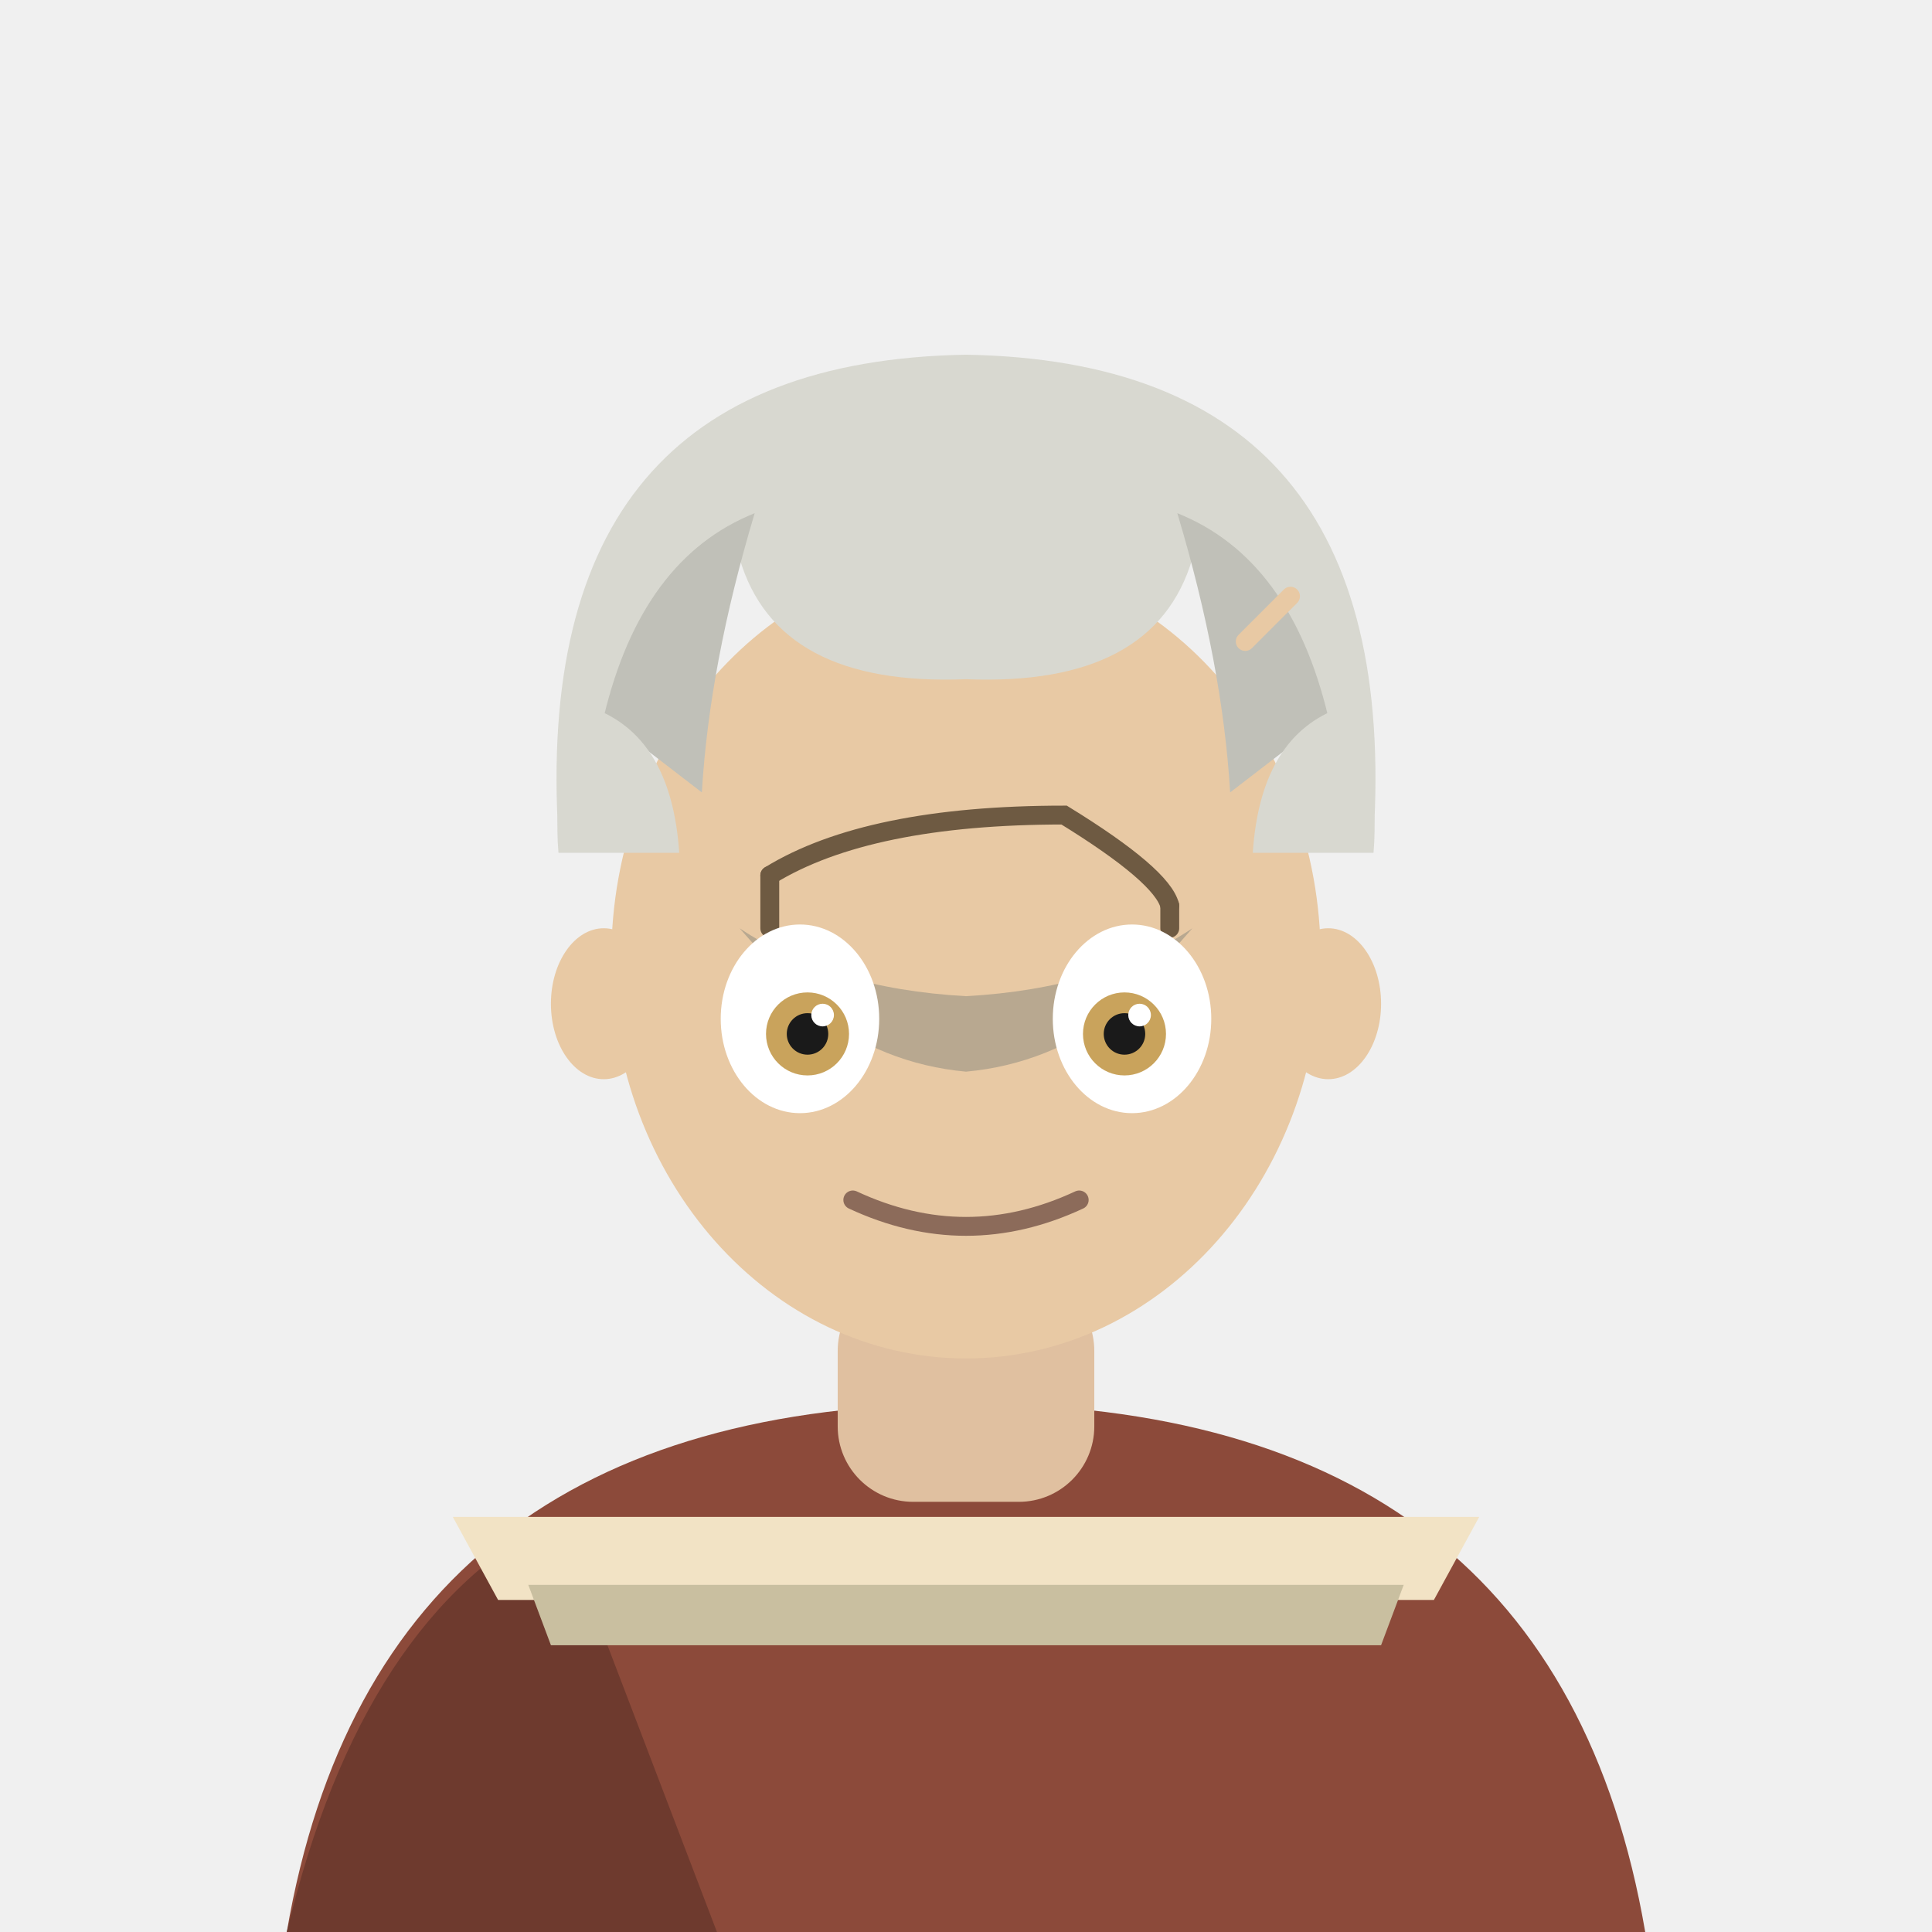
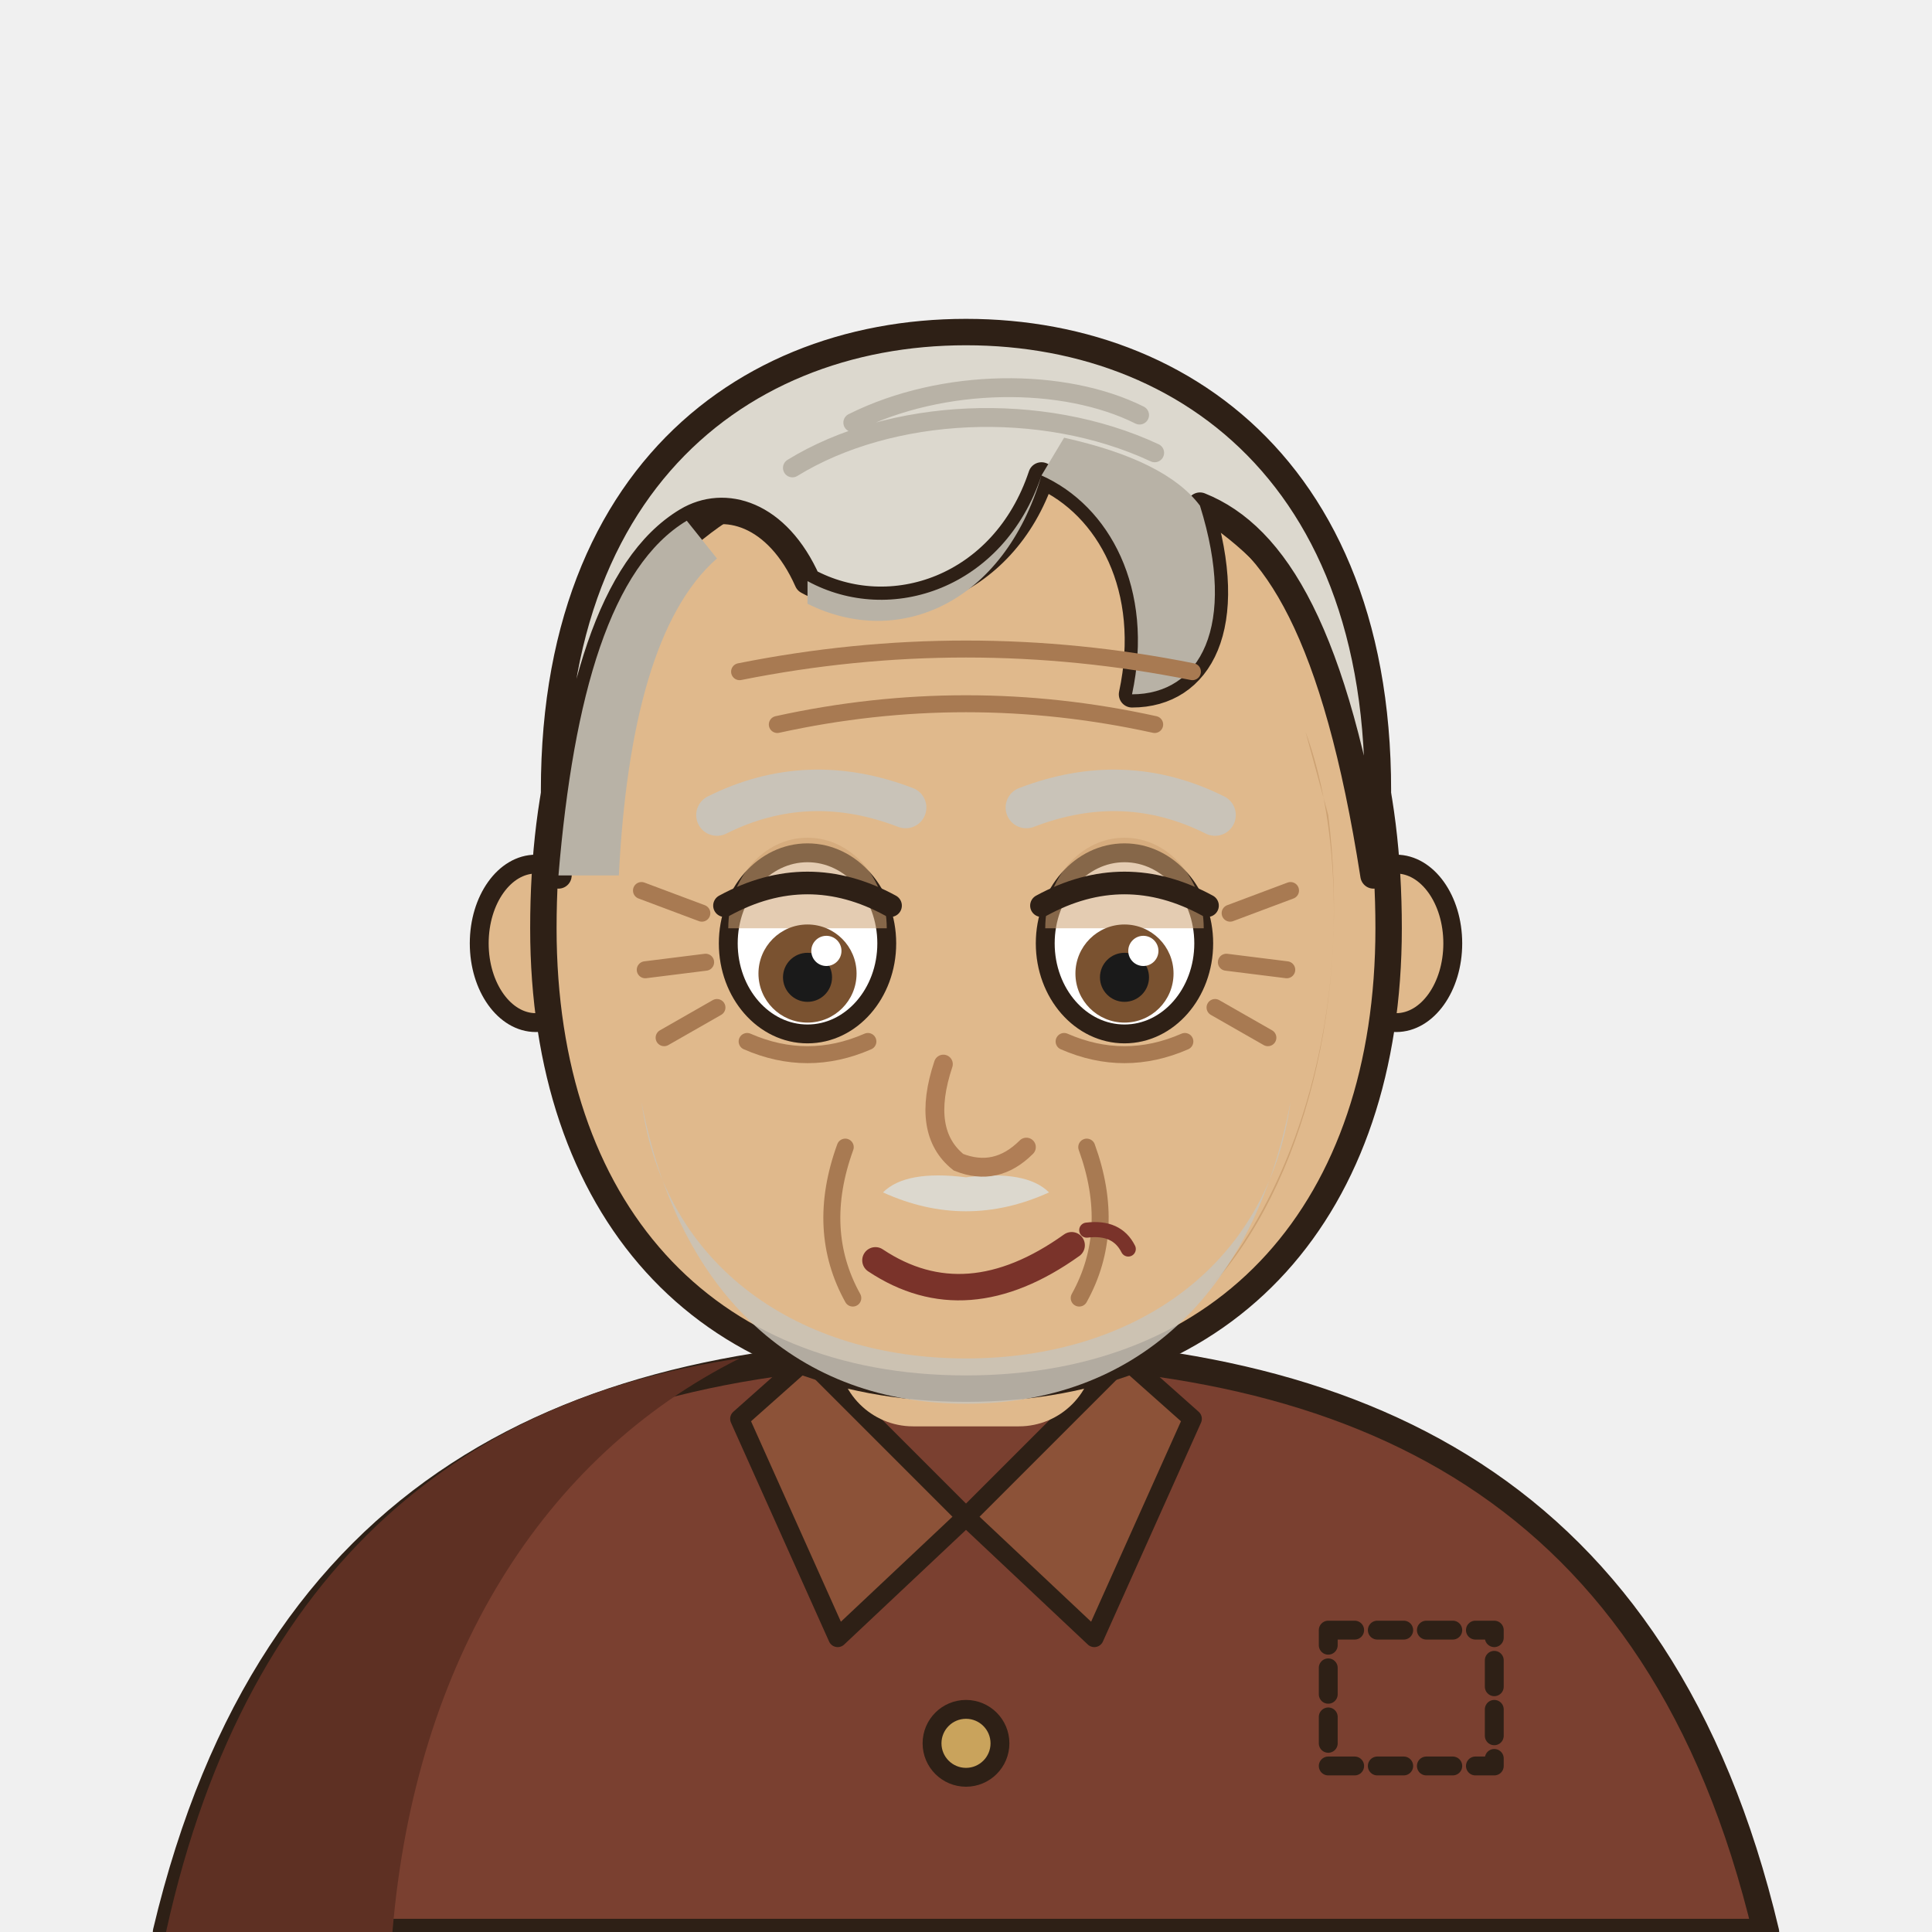
<svg xmlns="http://www.w3.org/2000/svg" width="512" height="512" viewBox="0 0 512 512">
-   <path d="M76 512 Q100 372 256 372 Q412 372 436 512 Z" fill="#8C4A3A" />
-   <path d="M76 512 Q96 428 148 402 L190 512 Z" fill="#6E3A2E" />
-   <path d="M120 402 L392 402 L380 424 L132 424 Z" fill="#F2E3C5" />
-   <path d="M140 420 L372 420 L366 436 L146 436 Z" fill="#C9BFA0" />
-   <rect x="222" y="338" width="68" height="60" rx="20" fill="#E0C0A0" />
-   <ellipse cx="256" cy="254" rx="94" ry="106" fill="#E8C9A4" />
-   <ellipse cx="160" cy="266" rx="14" ry="20" fill="#E8C9A4" />
-   <ellipse cx="352" cy="266" rx="14" ry="20" fill="#E8C9A4" />
-   <path d="M148 222 Q140 96 256 94 Q372 96 364 222 Q340 150 316 148 Q306 182 256 180 Q206 182 196 148 Q174 150 148 222 Z" fill="#D8D8D0" />
-   <path d="M160 190 Q170 148 200 136 Q188 176 186 210 Z" fill="#C0C0B8" />
-   <path d="M352 190 Q342 148 312 136 Q324 176 326 210 Z" fill="#C0C0B8" />
-   <path d="M148 226 Q146 202 158 188 Q178 196 180 226 Z" fill="#D8D8D0" />
-   <path d="M364 226 Q366 202 354 188 Q334 196 332 226 Z" fill="#D8D8D0" />
-   <path d="M196 246 Q210 262 216 268 Q234 282 256 284 Q278 282 296 268 Q302 262 316 246 Q292 262 256 264 Q220 262 196 246 Z" fill="#B8A890" />
-   <path d="M204 232 Q230 216 282 216 Q308 232 310 240" stroke="#6E5A42" stroke-width="5" fill="none" stroke-linecap="round" />
-   <path d="M204 232 L204 246" stroke="#6E5A42" stroke-width="5" stroke-linecap="round" />
-   <path d="M310 240 L310 246" stroke="#6E5A42" stroke-width="5" stroke-linecap="round" />
-   <ellipse cx="212" cy="270" rx="21" ry="25" fill="#FFFFFF" />
-   <ellipse cx="300" cy="270" rx="21" ry="25" fill="#FFFFFF" />
-   <circle cx="214" cy="274" r="11" fill="#C9A35C" />
-   <circle cx="298" cy="274" r="11" fill="#C9A35C" />
-   <circle cx="214" cy="274" r="5.5" fill="#1A1A1A" />
-   <circle cx="298" cy="274" r="5.5" fill="#1A1A1A" />
-   <circle cx="218" cy="269" r="3" fill="#FFFFFF" />
-   <circle cx="302" cy="269" r="3" fill="#FFFFFF" />
-   <path d="M226 318 Q256 332 286 318" stroke="#8C6B5A" stroke-width="5" fill="none" stroke-linecap="round" />
-   <line x1="330" y1="170" x2="342" y2="158" stroke="#E8C9A4" stroke-width="5" stroke-linecap="round" />
+   <defs>
+     <style>
+       .ol{stroke:#2E2016;stroke-width:7;stroke-linecap:round;stroke-linejoin:round}
+       .olt{stroke:#2E2016;stroke-width:5;stroke-linecap:round;stroke-linejoin:round}
+       .wr{stroke:#A87A52;stroke-width:4.5;fill:none;stroke-linecap:round}
+     </style>
+   </defs>
+   <path d="M44 512 C 72 394 152 358 256 358 C 360 358 440 394 468 512 Z" fill="#7A4030" class="ol" />
+   <path d="M44 512 C 66 412 126 370 196 360 C 144 386 110 440 104 512 Z" fill="#5E3023" />
+   <path d="M214 360 L256 402 L222 434 L196 376 Z" fill="#8C5238" class="olt" />
+   <path d="M298 360 L256 402 L290 434 L316 376 Z" fill="#8C5238" class="olt" />
+   <circle cx="256" cy="462" r="9" fill="#C9A35C" class="olt" />
+   <path d="M352 432 h44 v36 h-44 Z" fill="none" class="olt" stroke-dasharray="7 6" />
+   <rect x="222" y="312" width="68" height="66" rx="20" fill="#E0B98C" />
+   <path d="M222 318 h68 v12 c-22 16 -46 16 -68 0 Z" fill="#C79A6E" />
+   <ellipse cx="142" cy="250" rx="15" ry="21" fill="#E0B98C" class="olt" />
+   <ellipse cx="370" cy="250" rx="15" ry="21" fill="#E0B98C" class="olt" />
+   <path d="M256 118 C 334 118 368 170 368 246 C 368 320 326 368 256 368 C 186 368 144 320 144 246 C 144 170 178 118 256 118 Z" fill="#E0B98C" class="ol" />
+   <path d="M346 194 C 360 232 356 300 320 342 C 346 314 358 264 352 216 Z" fill="#CDA273" />
+   <path d="M148 232 C 138 132 194 88 256 88 C 318 88 374 132 364 232 C 354 168 338 142 318 134 C 328 166 318 184 300 184 C 306 156 294 134 276 126 C 266 156 236 166 214 154 C 206 136 192 132 182 138 C 162 150 152 184 148 232 Z" fill="#DCD8CE" class="ol" />
+   <path d="M318 134 C 328 166 318 184 300 184 C 306 156 294 134 276 126 L282 116 C 300 120 312 126 318 134 Z" fill="#B8B2A6" />
+   <path d="M214 154 C 236 166 266 156 276 126 C 266 160 238 172 214 160 Z" fill="#B8B2A6" />
+   <path d="M182 138 C 162 150 152 184 148 232 L164 232 C 166 192 174 162 190 148 Z" fill="#B8B2A6" />
+   <path d="M210 124 C 236 108 276 106 306 120 M226 112 C 250 100 282 100 302 110" stroke="#B8B2A6" stroke-width="5" fill="none" stroke-linecap="round" />
+   <path d="M170 292 C 180 344 212 372 256 372 C 300 372 332 344 342 292 C 336 336 300 360 256 360 C 212 360 176 336 170 292 Z" fill="#C9C3B8" opacity="0.85" />
+   <path d="M234 316 Q256 326 278 316 Q272 310 256 312 Q240 310 234 316 Z" fill="#DCD8CE" />
+   <ellipse cx="214" cy="250" rx="21" ry="24" fill="#FFFFFF" class="olt" />
+   <ellipse cx="298" cy="250" rx="21" ry="24" fill="#FFFFFF" class="olt" />
+   <path d="M193 246 a21 24 0 0 1 42 0 Z" fill="#CDA273" opacity="0.55" />
+   <path d="M277 246 a21 24 0 0 1 42 0 Z" fill="#CDA273" opacity="0.55" />
+   <circle cx="214" cy="258" r="13" fill="#7A5230" />
+   <circle cx="298" cy="258" r="13" fill="#7A5230" />
+   <circle cx="214" cy="259" r="6.5" fill="#1A1A1A" />
+   <circle cx="298" cy="259" r="6.5" fill="#1A1A1A" />
+   <circle cx="219" cy="252" r="4" fill="#FFFFFF" />
+   <circle cx="303" cy="252" r="4" fill="#FFFFFF" />
+   <path d="M192 240 Q214 228 236 240" stroke="#2E2016" stroke-width="6" fill="none" stroke-linecap="round" />
+   <path d="M276 240 Q298 228 320 240" stroke="#2E2016" stroke-width="6" fill="none" stroke-linecap="round" />
+   <path d="M190 216 Q214 204 240 214" stroke="#C9C3B8" stroke-width="11" fill="none" stroke-linecap="round" />
+   <path d="M272 214 Q298 204 322 216" stroke="#C9C3B8" stroke-width="11" fill="none" stroke-linecap="round" />
+   <path d="M196 178 Q256 166 316 178 M206 192 Q256 181 306 192" class="wr" />
+   <path d="M186 242 l-16 -6 M187 255 l-16 2 M190 267 l-14 8" class="wr" />
+   <path d="M326 242 l16 -6 M325 255 l16 2 M322 267 l14 8" class="wr" />
+   <path d="M198 276 Q214 283 230 276 M282 276 Q298 283 314 276" class="wr" />
+   <path d="M224 304 Q216 326 226 344 M288 304 Q296 326 286 344" class="wr" />
+   <path d="M250 282 Q244 300 254 308 Q264 312 272 304" stroke="#B07E56" stroke-width="5" fill="none" stroke-linecap="round" />
+   <path d="M232 334 Q256 350 284 330" stroke="#7A332A" stroke-width="7" fill="none" stroke-linecap="round" />
+   <path d="M288 326 q8 -1 11 5" stroke="#7A332A" stroke-width="4" fill="none" stroke-linecap="round" />
</svg>
